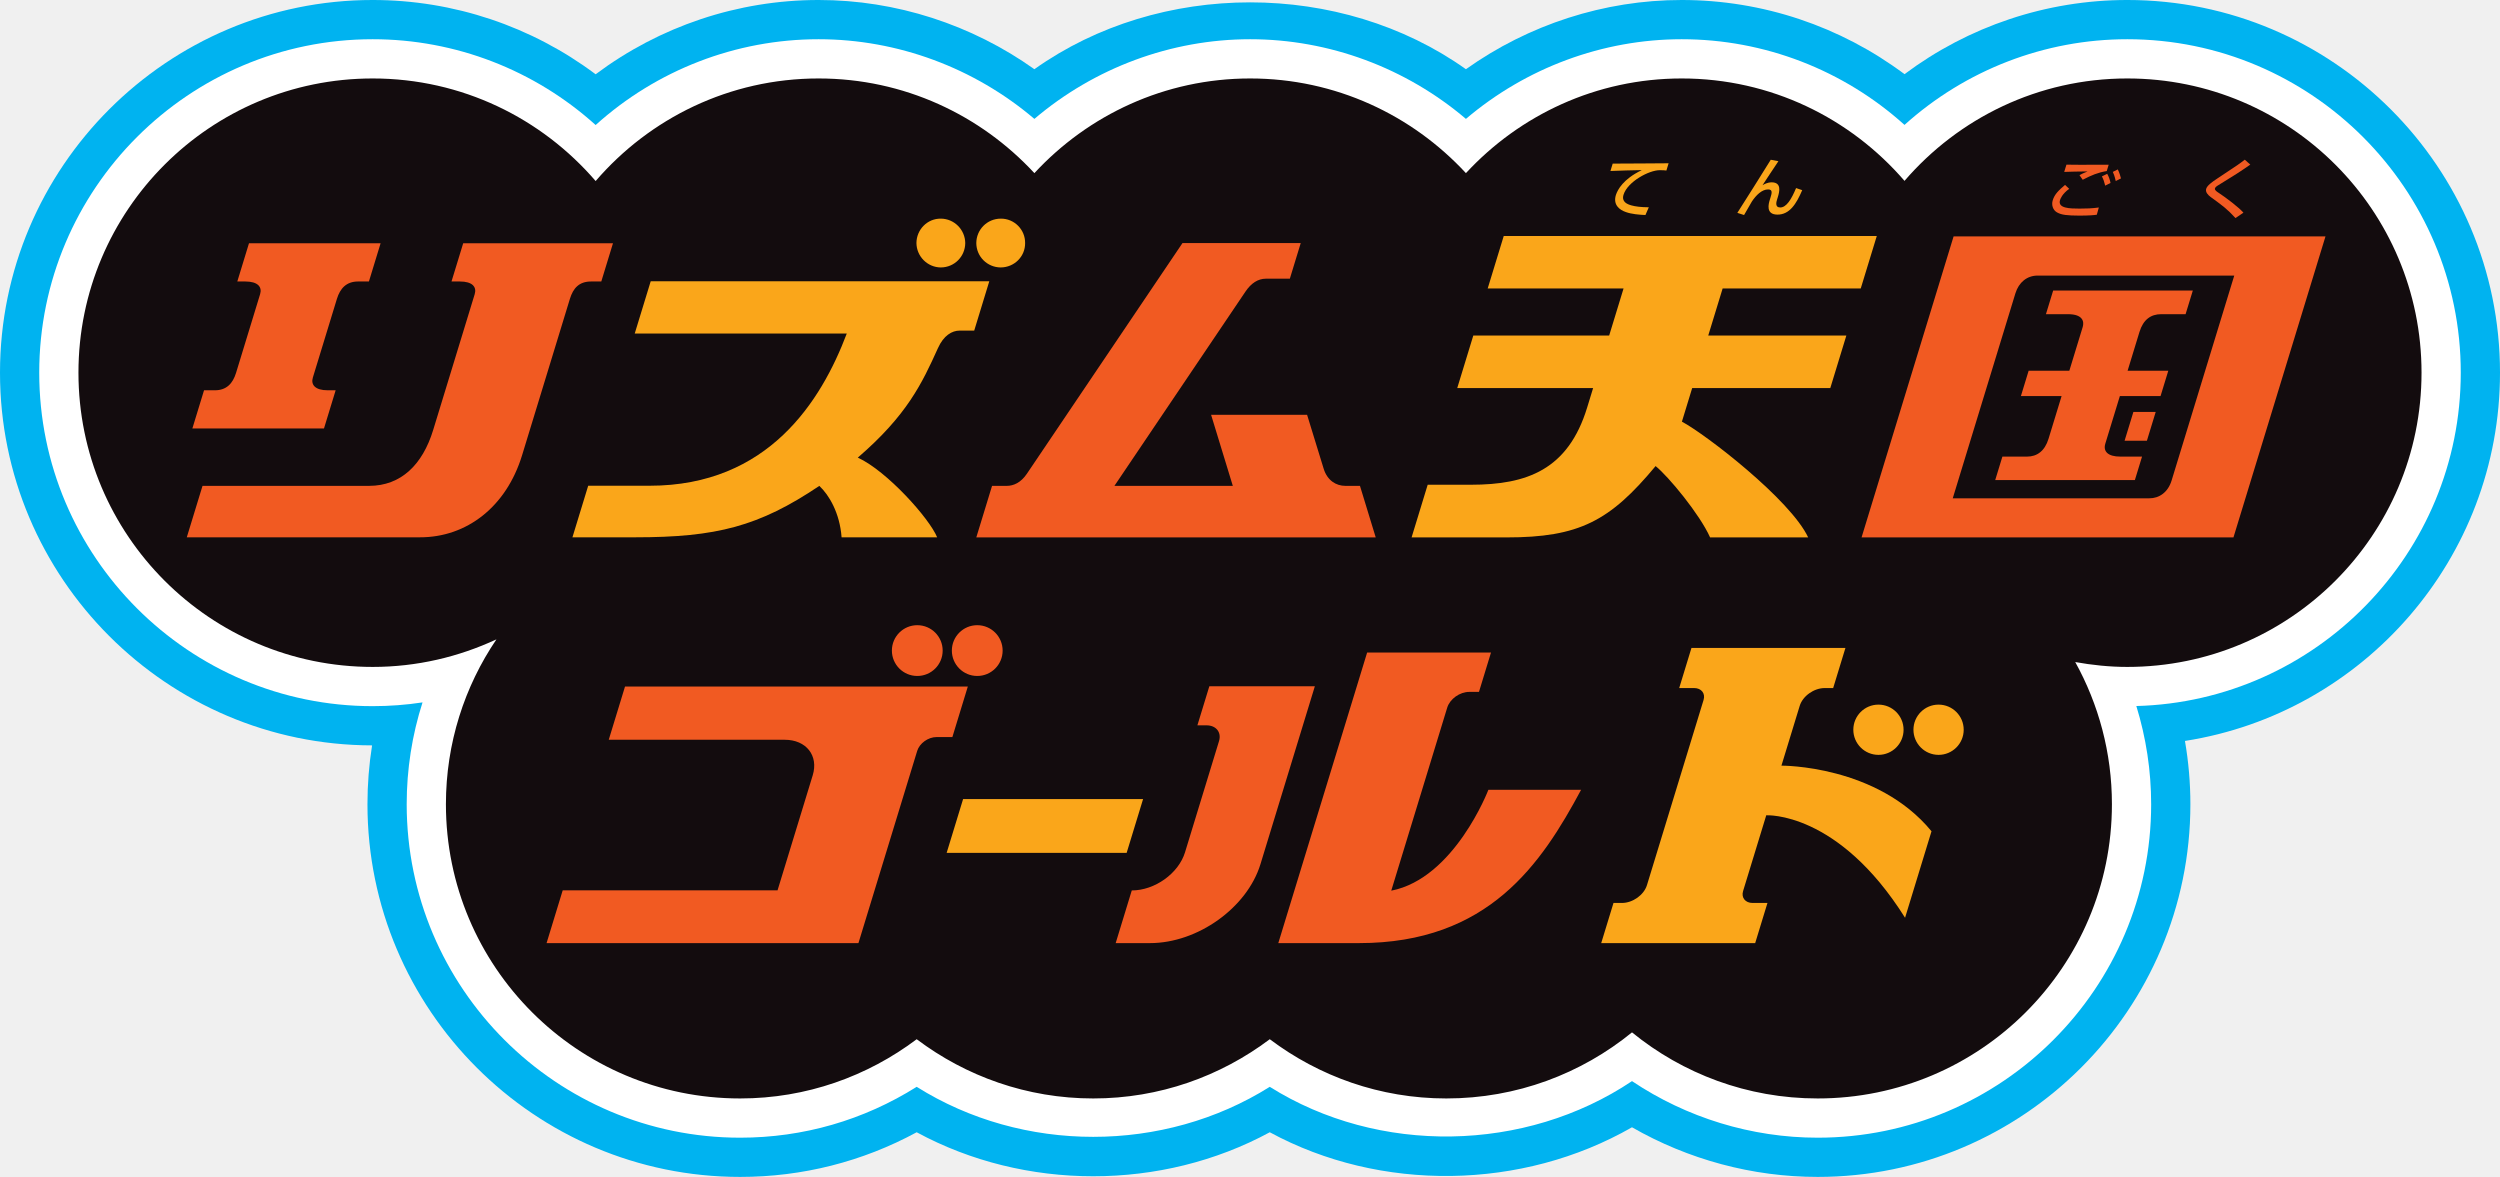
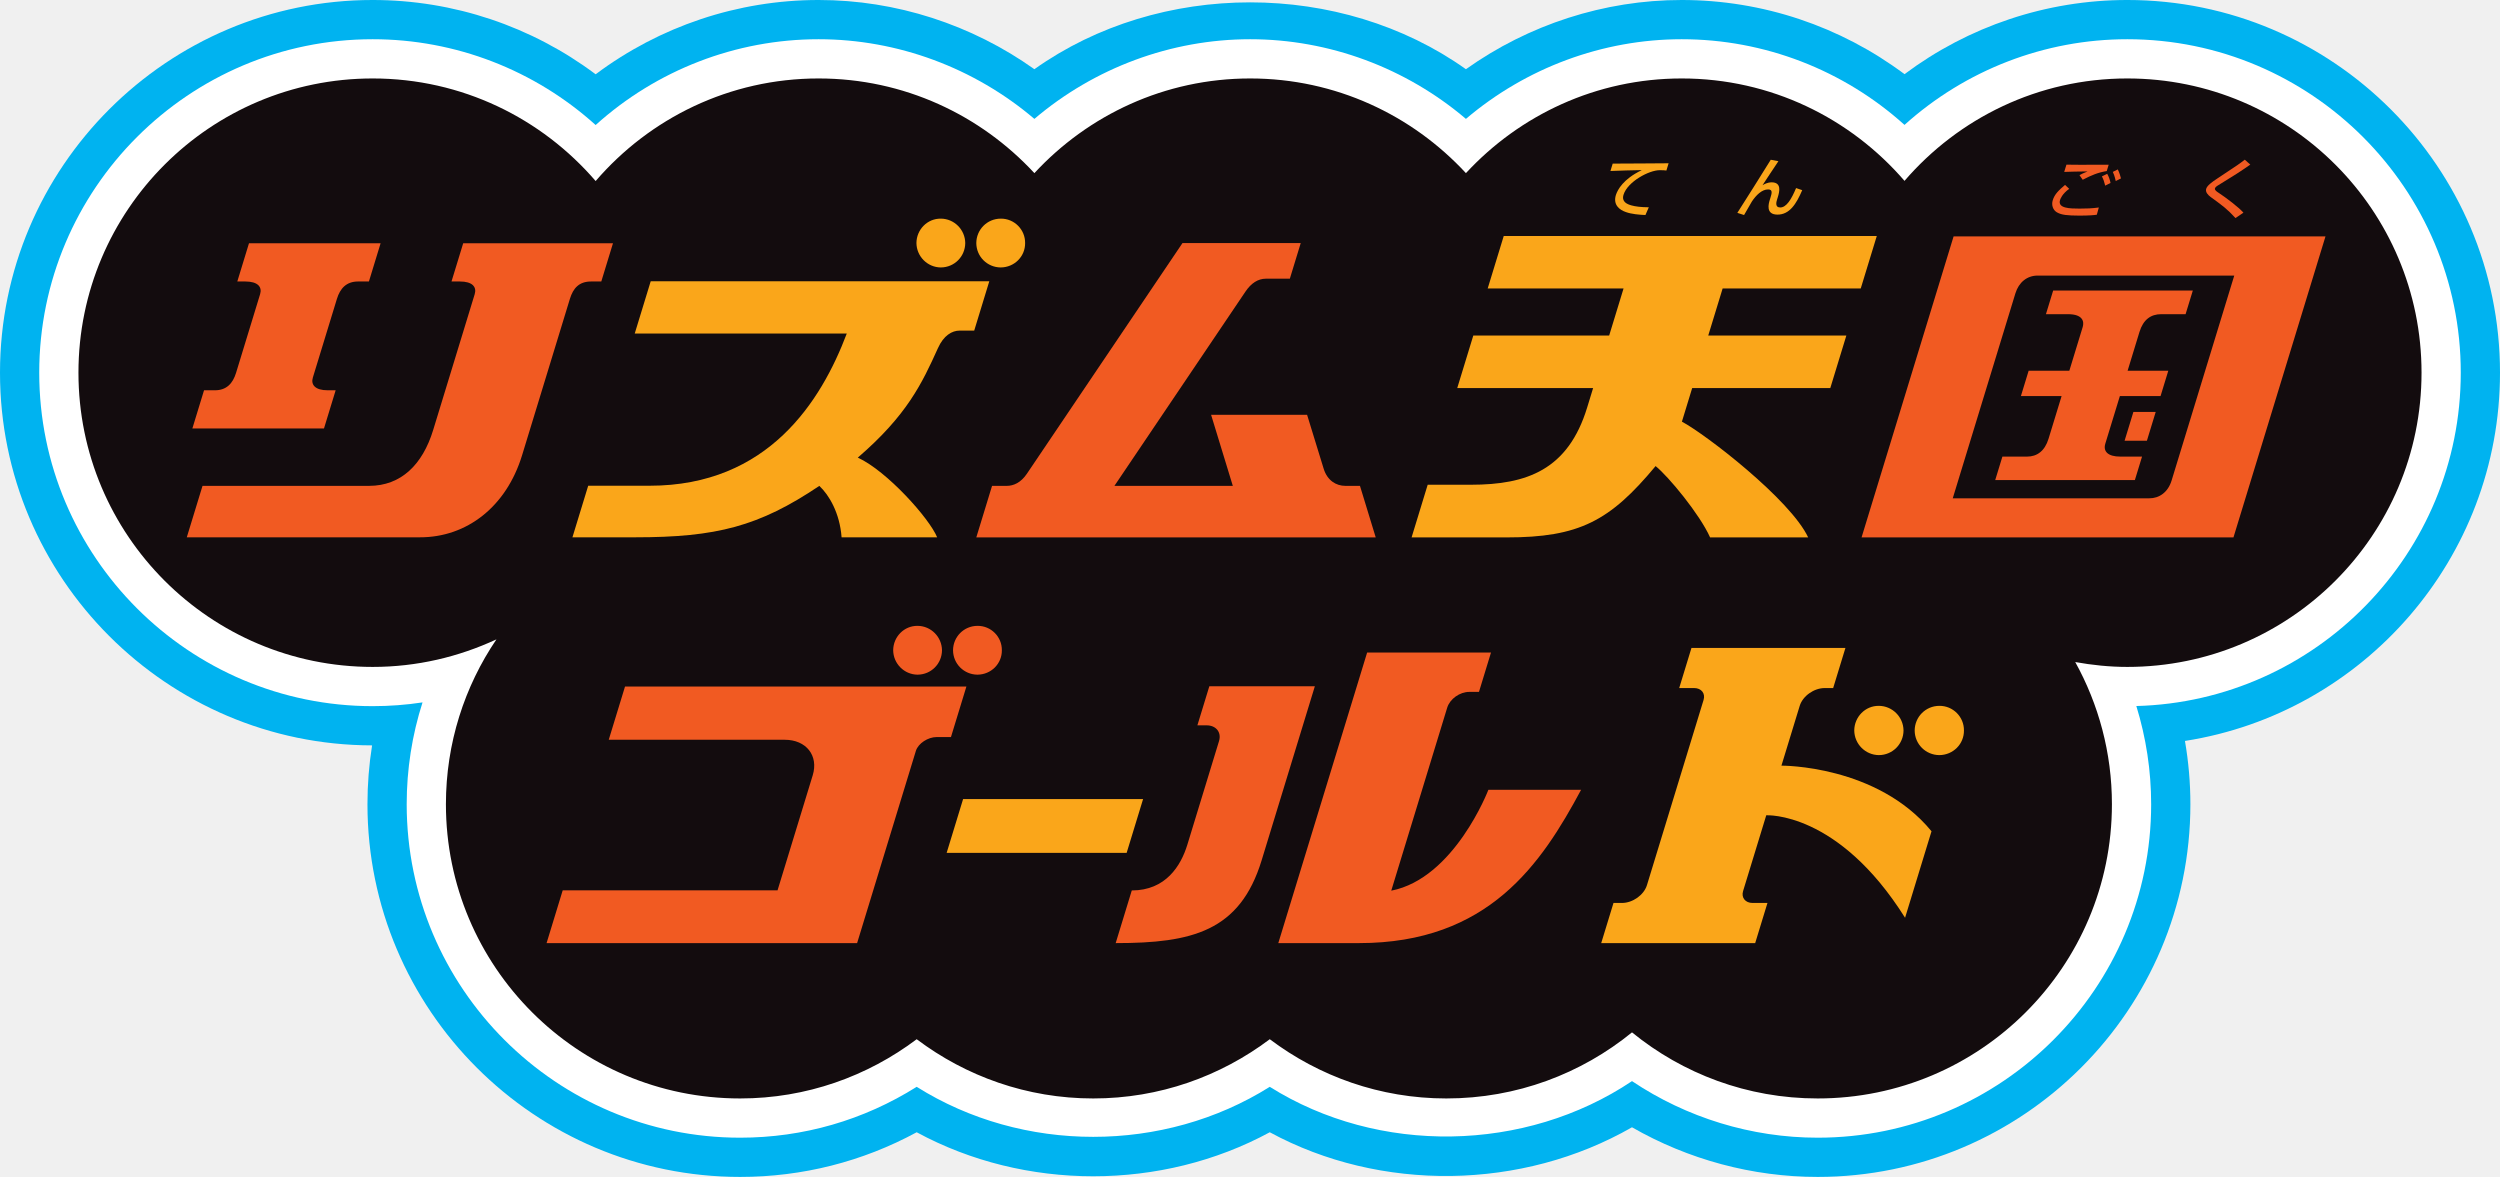
- <svg xmlns="http://www.w3.org/2000/svg" version="1.1" id="svg2" width="666.667" height="313.847" viewBox="0 0 666.667 313.847">
-   <defs id="defs6">
+ <svg xmlns="http://www.w3.org/2000/svg" version="1.1" id="svg1" width="666.667" height="313.847" viewBox="0 0 666.667 313.847">
+   <defs id="defs1">
+     <clipPath clipPathUnits="userSpaceOnUse" id="clipPath2">
+       <path d="M 0,235.385 H 500 V 0 H 0 Z" transform="translate(-500,-160.8465)" id="path2" />
+     </clipPath>
+     <clipPath clipPathUnits="userSpaceOnUse" id="clipPath4">
+       <path d="M 0,235.385 H 500 V 0 H 0 Z" transform="translate(-492.1543,-160.8465)" id="path4" />
+     </clipPath>
+     <clipPath clipPathUnits="userSpaceOnUse" id="clipPath6">
+       <path d="M 0,235.385 H 500 V 0 H 0 Z" transform="translate(-425.4609,-219.6932)" id="path6" />
+     </clipPath>
+     <clipPath clipPathUnits="userSpaceOnUse" id="clipPath8">
+       <path d="M 0,235.385 H 500 V 0 H 0 Z" transform="translate(-387.8691,-94.2157)" id="path8" />
+     </clipPath>
+     <clipPath clipPathUnits="userSpaceOnUse" id="clipPath10">
+       <path d="M 0,235.385 H 500 V 0 H 0 Z" transform="translate(-297.6768,-77.4242)" id="path10" />
+     </clipPath>
+     <clipPath clipPathUnits="userSpaceOnUse" id="clipPath12">
+       <path d="M 0,235.385 H 500 V 0 H 0 Z" transform="translate(-228.6177,-75.5677)" id="path12" />
+     </clipPath>
+     <clipPath clipPathUnits="userSpaceOnUse" id="clipPath14">
+       <path d="M 0,235.385 H 500 V 0 H 0 Z" transform="translate(-195.4966,-110.2147)" id="path14" />
+     </clipPath>
    <clipPath clipPathUnits="userSpaceOnUse" id="clipPath16">
-       <path d="M 0,235.385 H 500 V 0 H 0 Z" id="path14" />
+       <path d="M 0,235.385 H 500 V 0 H 0 Z" transform="translate(-426.6768,-152.996)" id="path16" />
+     </clipPath>
+     <clipPath clipPathUnits="userSpaceOnUse" id="clipPath18">
+       <path d="M 0,235.385 H 500 V 0 H 0 Z" transform="translate(-443.6523,-198.3378)" id="path18" />
+     </clipPath>
+     <clipPath clipPathUnits="userSpaceOnUse" id="clipPath20">
+       <path d="M 0,235.385 H 500 V 0 H 0 Z" transform="translate(-413.2871,-202.454)" id="path20" />
+     </clipPath>
+     <clipPath clipPathUnits="userSpaceOnUse" id="clipPath22">
+       <path d="M 0,235.385 H 500 V 0 H 0 Z" transform="translate(-372.1504,-177.6932)" id="path22" />
+     </clipPath>
+     <clipPath clipPathUnits="userSpaceOnUse" id="clipPath24">
+       <path d="M 0,235.385 H 500 V 0 H 0 Z" transform="translate(-354.1523,-203.4344)" id="path24" />
+     </clipPath>
+     <clipPath clipPathUnits="userSpaceOnUse" id="clipPath26">
+       <path d="M 0,235.385 H 500 V 0 H 0 Z" transform="translate(-331.9902,-201.347)" id="path26" />
+     </clipPath>
+     <clipPath clipPathUnits="userSpaceOnUse" id="clipPath28">
+       <path d="M 0,235.385 H 500 V 0 H 0 Z" transform="translate(-201.3433,-138.2108)" id="path28" />
+     </clipPath>
+     <clipPath clipPathUnits="userSpaceOnUse" id="clipPath30">
+       <path d="M 0,235.385 H 500 V 0 H 0 Z" transform="translate(-126.9473,-168.6815)" id="path30" />
+     </clipPath>
+     <clipPath clipPathUnits="userSpaceOnUse" id="clipPath32">
+       <path d="M 0,235.385 H 500 V 0 H 0 Z" transform="translate(-67.1309,-157.328)" id="path32" />
    </clipPath>
  </defs>
-   <g id="g8" transform="matrix(1.333333,0,0,-1.333333,0,313.8467)">
-     <g id="g10">
-       <g id="g12" clip-path="url(#clipPath16)">
-         <g id="g18" transform="translate(500,160.8465)">
-           <path d="m 0,0 c 0,41.101 -33.438,74.539 -74.539,74.539 -16.203,0 -31.793,-5.282 -44.559,-14.834 -12.77,9.552 -28.36,14.834 -44.563,14.834 -15.519,0 -30.624,-4.93 -43.154,-13.843 -25.061,17.827 -61.247,17.827 -86.309,0 -12.53,8.913 -27.635,13.843 -43.153,13.843 -16.219,0 -31.814,-5.292 -44.595,-14.855 -12.771,9.568 -28.371,14.855 -44.589,14.855 C -466.562,74.539 -500,41.101 -500,0 c 0,-41.06 33.372,-74.472 74.416,-74.539 -0.613,-3.866 -0.924,-7.8 -0.924,-11.769 0,-41.101 33.438,-74.538 74.538,-74.538 12.47,0 24.489,3.064 35.308,8.933 21.639,-11.738 48.977,-11.738 70.616,0 22.149,-12.019 50.469,-11.621 72.444,0.996 11.248,-6.456 24.085,-9.929 37.142,-9.929 41.101,0 74.538,33.437 74.538,74.538 0,4.25 -0.367,8.49 -1.088,12.658 C -27.364,-68.087 0,-37.177 0,0" style="fill:#00b3f0;fill-opacity:1;fill-rule:nonzero;stroke:none" id="path20" />
-         </g>
-         <g id="g22" transform="translate(492.1543,160.8465)">
-           <path d="m 0,0 c 0,36.774 -29.919,66.693 -66.693,66.693 -16.545,0 -32.375,-6.161 -44.559,-17.133 -12.187,10.972 -28.019,17.133 -44.563,17.133 -15.816,0 -31.156,-5.732 -43.155,-15.933 -11.999,10.201 -27.339,15.933 -43.154,15.933 -15.814,0 -31.154,-5.732 -43.154,-15.933 -11.999,10.201 -27.339,15.933 -43.154,15.933 -16.56,0 -32.401,-6.171 -44.594,-17.159 -12.188,10.988 -28.029,17.159 -44.59,17.159 -36.774,0 -66.692,-29.919 -66.692,-66.693 0,-36.773 29.918,-66.692 66.692,-66.692 3.357,0 6.682,0.25 9.967,0.751 -2.09,-6.529 -3.167,-13.384 -3.167,-20.367 0,-36.774 29.918,-66.692 66.692,-66.692 12.602,0 24.698,3.503 35.308,10.175 21.219,-13.342 49.396,-13.342 70.615,0 21.746,-13.675 51.083,-13.179 72.445,1.139 10.942,-7.33 23.916,-11.314 37.142,-11.314 36.773,0 66.692,29.918 66.692,66.692 0,6.666 -1.012,13.297 -2.963,19.641 C -28.943,-65.707 0,-36.171 0,0" style="fill:#ffffff;fill-opacity:1;fill-rule:nonzero;stroke:none" id="path24" />
-         </g>
-         <g id="g26" transform="translate(425.4609,219.6932)">
-           <path d="M 0,0 C -17.828,0 -33.77,-7.959 -44.561,-20.482 -55.352,-7.959 -71.294,0 -89.122,0 -106.197,0 -121.526,-7.317 -132.276,-18.934 -143.026,-7.317 -158.355,0 -175.43,0 -192.506,0 -207.835,-7.317 -218.584,-18.934 -229.334,-7.317 -244.663,0 -261.738,0 -279.583,0 -295.539,-7.974 -306.331,-20.517 -317.123,-7.974 -333.079,0 -350.923,0 c -32.5,0 -58.847,-26.346 -58.847,-58.847 0,-32.5 26.347,-58.846 58.847,-58.846 8.853,0 17.218,2.011 24.75,5.513 -6.376,-9.406 -10.104,-20.755 -10.104,-32.974 0,-32.501 26.346,-58.846 58.846,-58.846 13.267,0 25.466,4.442 35.308,11.848 9.842,-7.406 22.041,-11.848 35.308,-11.848 13.267,0 25.465,4.442 35.308,11.848 9.842,-7.406 22.041,-11.848 35.308,-11.848 14.087,0 27.008,4.962 37.138,13.218 10.13,-8.256 23.051,-13.218 37.138,-13.218 32.501,0 58.847,26.345 58.847,58.846 0,10.318 -2.672,20.004 -7.337,28.436 3.385,-0.606 6.852,-0.975 10.413,-0.975 32.5,0 58.846,26.346 58.846,58.846 C 58.846,-26.346 32.5,0 0,0" style="fill:#130c0e;fill-opacity:1;fill-rule:nonzero;stroke:none" id="path28" />
-         </g>
-         <g id="g30" transform="translate(370.666,89.4364)">
-           <path d="m 0,0 c 0,-2.774 2.25,-5.024 5.024,-5.024 2.775,0 5.025,2.25 5.025,5.024 0,2.775 -2.25,5.024 -5.025,5.024 C 2.25,5.024 0,2.775 0,0 m 17.049,5.024 c -2.775,0 -5.024,-2.249 -5.024,-5.024 0,-2.774 2.249,-5.024 5.024,-5.024 2.775,0 5.024,2.25 5.024,5.024 0,2.775 -2.249,5.024 -5.024,5.024 m -1.412,-25.328 -5.29,-17.302 c -13.415,21.368 -27.762,20.496 -27.762,20.496 l -4.635,-15.158 c -0.399,-1.306 0.441,-2.376 1.898,-2.376 h 2.978 l -2.455,-8.029 h -30.794 l 2.455,8.029 h 1.677 c 2.172,0 4.415,1.6 5.017,3.568 L -29.95,5.962 c 0.399,1.306 -0.441,2.377 -1.898,2.377 h -2.978 l 2.455,8.029 h 30.794 l -2.455,-8.03 -1.677,0.001 c -2.172,0 -4.415,-1.6 -5.017,-3.568 L -14.38,-7.182 c 0,0 19.096,0.166 30.017,-13.122" style="fill:#faa61a;fill-opacity:1;fill-rule:nonzero;stroke:none" id="path32" />
-         </g>
-         <g id="g34" transform="translate(278.2515,57.2504)">
-           <path d="m 0,0 11.19,36.6 c 0.535,1.749 2.507,3.157 4.421,3.157 h 1.932 l 2.406,7.869 H -4.825 l -17.767,-58.113 16.146,-10e-4 c 25.942,0 36.497,15.907 44.415,30.661 H 19.425 C 19.425,20.173 12.651,2.467 0,0 M -15.282,40.879 -26.16,5.297 c -2.664,-8.713 -12.556,-15.784 -22.082,-15.784 h -6.874 l 3.22,10.533 c 4.607,0 9.358,3.406 10.646,7.619 l 6.802,22.246 c 0.535,1.75 -0.573,3.157 -2.49,3.157 h -1.835 l 2.388,7.811 z" style="fill:#f15a22;fill-opacity:1;fill-rule:nonzero;stroke:none" id="path36" />
-         </g>
-         <g id="g38" transform="translate(228.6177,75.5677)">
-           <path d="m 0,0 h -35.999 l -3.287,-10.751 35.999,-0.001 z" style="fill:#faa61a;fill-opacity:1;fill-rule:nonzero;stroke:none" id="path40" />
-         </g>
-         <g id="g42" transform="translate(193.5645,98.0775)">
-           <path d="m 0,0 h -68.561 l -3.254,-10.645 h 35.197 c 4.309,0 6.799,-3.177 5.598,-7.104 l -7.036,-23.014 h -42.968 l -3.226,-10.551 62.373,-10e-4 11.752,38.441 c 0.465,1.518 2.188,2.769 3.873,2.769 h 3.163 z m -3.193,7.191 c 0,-2.804 2.274,-5.077 5.078,-5.077 2.804,0 5.078,2.273 5.078,5.077 0,2.805 -2.274,5.079 -5.078,5.079 -2.804,0 -5.078,-2.274 -5.078,-5.079 m -6.915,5.079 c 2.804,0 5.078,-2.274 5.078,-5.079 0,-2.804 -2.274,-5.077 -5.078,-5.077 -2.805,0 -5.078,2.273 -5.078,5.078 0,2.804 2.273,5.078 5.078,5.078" style="fill:#f15a22;fill-opacity:1;fill-rule:nonzero;stroke:none" id="path44" />
-         </g>
-         <g id="g46" transform="translate(426.6768,152.996)">
-           <path d="M 0,0 H 4.464 L 2.703,-5.76 H -1.761 Z M 11.886,24.276 10.442,19.554 H 5.565 C 3.481,19.554 1.971,18.462 1.218,16 L -1.155,8.241 H 6.983 L 5.434,3.172 -2.705,3.171 -5.617,-6.354 c -0.458,-1.499 0.471,-2.578 3.008,-2.578 h 4.342 l -1.434,-4.692 h -27.932 l 1.435,4.692 h 4.93 c 2.014,0 3.555,1.135 4.297,3.564 l 2.612,8.54 h -8.139 l 1.55,5.069 h 8.138 l 2.674,8.745 c 0.31,1.014 0.117,2.568 -2.957,2.568 h -4.396 l 1.444,4.722 z M 3.183,-17.272 h -39.311 l 12.532,40.991 c 0.678,2.218 2.348,3.56 4.46,3.553 h 39.31 L 7.642,-13.719 c -0.726,-2.375 -2.508,-3.564 -4.459,-3.553 m 35.24,52.384 -74.379,10e-4 -18.407,-60.206 74.379,-0.001 z" style="fill:#f15a22;fill-opacity:1;fill-rule:nonzero;stroke:none" id="path48" />
-         </g>
-         <g id="g50" transform="translate(443.6523,198.3378)">
-           <path d="M 0,0 C 3.563,2.206 3.981,2.444 6.407,4.124 L 5.305,5.111 C 4.242,4.297 4.152,4.203 -0.176,1.355 c -1.095,-0.722 -2.039,-1.41 -2.237,-2.062 -0.205,-0.669 0.369,-1.251 0.865,-1.627 2.413,-1.755 3.316,-2.397 4.991,-4.232 l 1.592,1.08 C 4.116,-4.432 1.576,-2.496 0.05,-1.5 -0.257,-1.305 -0.764,-0.967 -0.661,-0.632 -0.594,-0.409 -0.346,-0.199 0,0" style="fill:#f15a22;fill-opacity:1;fill-rule:nonzero;stroke:none" id="path52" />
-         </g>
-         <g id="g54" transform="translate(413.2871,202.454)">
-           <path d="m 0,0 -0.444,-1.451 c 1.062,0.057 2.853,0.072 4.608,0.097 L 4.177,-1.377 C 3.215,-1.766 3.119,-1.817 2.609,-2.103 l 0.643,-0.919 c 1.769,0.924 3.099,1.462 4.811,1.742 L 8.45,-0.013 2.643,-0.025 C 1.98,-0.023 0.377,-0.015 0,0 m 7.753,-4.198 1.067,0.537 c -0.111,0.557 -0.322,1.244 -0.665,1.83 L 7.093,-2.349 c 0.326,-0.642 0.464,-1.046 0.66,-1.849 m 2.518,3.246 -0.996,-0.498 c 0.122,-0.258 0.353,-0.751 0.587,-1.826 l 1.043,0.524 c -0.1,0.393 -0.282,1.111 -0.634,1.8 m -10.546,-3.1 0.827,-0.776 c -1.426,-1.05 -1.76,-2.012 -1.833,-2.251 -0.511,-1.671 1.968,-1.706 3.894,-1.712 1.264,-0.005 2.563,0.04 3.865,0.224 l -0.402,-1.444 c -0.466,-0.078 -1.399,-0.175 -3.409,-0.182 -2.546,0.015 -3.618,0.122 -4.561,0.651 -0.77,0.437 -1.153,1.417 -0.844,2.427 0.365,1.194 1.189,1.986 2.463,3.063" style="fill:#f15a22;fill-opacity:1;fill-rule:nonzero;stroke:none" id="path56" />
-         </g>
-         <g id="g58" transform="translate(372.1504,177.6932)">
-           <path d="M 0,0 3.206,10.486 H -71.405 L -74.611,0 h 27.173 l -2.878,-9.413 h -27.173 l -3.214,-10.513 h 27.173 l -1.189,-3.887 c -3.805,-12.449 -12.05,-15.435 -23.185,-15.442 h -8.708 l -3.221,-10.536 h 18.965 c 14.565,-0.006 20.705,3.279 29.837,14.267 2.545,-2.037 8.829,-9.631 10.901,-14.267 h 19.615 c -3.556,7.563 -20.443,20.587 -25.253,23.153 l 2.053,6.712 h 27.623 l 3.214,10.513 H -30.501 L -27.623,0 Z" style="fill:#faa61a;fill-opacity:1;fill-rule:nonzero;stroke:none" id="path60" />
-         </g>
-         <g id="g62" transform="translate(354.1523,203.4344)">
-           <path d="m 0,0 c -1.685,-2.701 -5.246,-8.404 -6.684,-10.622 l 1.347,-0.432 c 0.237,0.387 1.315,2.275 1.569,2.717 0.839,1.241 1.977,2.412 3.252,2.402 0.979,0 0.703,-0.835 0.453,-1.657 L -0.197,-8.03 c -0.218,-0.713 -0.876,-2.929 1.517,-2.942 2.412,-0.018 3.774,2.083 4.972,4.893 l -1.23,0.416 C 4.127,-7.934 3.11,-9.561 1.877,-9.543 0.782,-9.529 1.135,-8.377 1.252,-7.994 l 0.167,0.548 c 0.313,1.023 0.81,2.909 -1.221,2.931 -0.883,-0.01 -1.49,-0.364 -1.811,-0.566 l -0.013,0.024 c 0.43,0.688 2.638,3.989 3.156,4.769 z" style="fill:#faa61a;fill-opacity:1;fill-rule:nonzero;stroke:none" id="path64" />
-         </g>
-         <g id="g66" transform="translate(331.9902,201.347)">
-           <path d="M 0,0 C 0.646,0.004 0.957,-0.031 1.288,-0.071 L 1.732,1.384 -3.68,1.346 C -5.215,1.332 -8.933,1.3 -9.451,1.317 l -0.45,-1.474 c 2.996,0.112 3.337,0.108 6.218,0.175 l 0.013,-0.025 c -3.662,-1.762 -4.797,-3.893 -5.143,-4.956 -0.602,-1.972 0.721,-2.981 2.001,-3.412 1.143,-0.411 2.616,-0.538 3.91,-0.591 l 0.673,1.547 c -1.609,0.008 -2.728,0.169 -3.471,0.376 -0.835,0.235 -2.041,0.705 -1.578,2.155 C -6.471,-2.314 -2.189,0.024 0,0" style="fill:#faa61a;fill-opacity:1;fill-rule:nonzero;stroke:none" id="path68" />
-         </g>
-         <g id="g70" transform="translate(201.3433,138.2108)">
-           <path d="M 0,0 H -2.932 L -6.083,-10.308 73.802,-10.309 70.651,0 H 67.755 C 65.858,-0.005 64.108,1.093 63.387,3.441 L 60.074,14.215 H 40.875 L 45.221,0 H 21.54 l 26.215,38.864 c 1.145,1.699 2.523,2.561 4.053,2.572 h 4.818 l 2.18,7.13 H 35.157 L 4.031,2.42 C 2.825,0.633 1.357,0 0,0" style="fill:#f15a22;fill-opacity:1;fill-rule:nonzero;stroke:none" id="path72" />
-         </g>
-         <g id="g74" transform="translate(126.9473,168.6815)">
-           <path d="M 0,0 H 42.409 C 37.302,-13.509 26.716,-30.443 2.975,-30.443 H -9.307 l -3.154,-10.315 H 0.094 c 16.25,0 24.759,2.171 36.823,10.283 1.926,-1.79 4.093,-5.396 4.453,-10.283 h 19.111 c -1.536,3.773 -10.054,13.284 -15.868,15.936 9.875,8.512 12.845,14.86 16.02,21.881 1.137,2.544 2.813,3.526 4.37,3.526 h 2.893 l 3.015,9.862 H 3.194 Z m 61.215,13.214 c 2.734,0.013 4.868,2.203 4.888,4.875 -0.027,2.686 -2.203,4.868 -4.875,4.888 -2.72,0.035 -4.867,-2.203 -4.888,-4.874 0.028,-2.687 2.203,-4.868 4.875,-4.889 m 16.861,4.875 c 0.027,-2.686 -2.154,-4.862 -4.888,-4.875 -2.672,0.021 -4.862,2.154 -4.875,4.889 0.02,2.671 2.153,4.861 4.888,4.874 2.686,0.027 4.91,-2.168 4.875,-4.888" style="fill:#faa61a;fill-opacity:1;fill-rule:nonzero;stroke:none" id="path76" />
-         </g>
-         <g id="g78" transform="translate(67.1309,157.328)">
-           <path d="M 0,0 H -1.594 C -4.106,0 -5,1.108 -4.558,2.553 L 0.25,18.276 c 0.646,2.113 1.904,3.484 4.241,3.484 h 2.162 l 2.338,7.648 H -17.332 L -19.67,21.76 h 1.599 c 2.52,0 3.403,-1.102 2.963,-2.538 L -19.915,3.499 C -20.567,1.366 -21.825,0 -24.156,0 h -2.167 l -2.333,-7.633 h 26.323 z m 16.819,-29.405 h -46.593 l 3.146,10.29 H 6.691 c 6.403,0.008 10.698,4.257 12.813,11.173 l 8.306,27.167 c 0.439,1.437 -0.451,2.535 -2.968,2.535 h -1.671 l 2.338,7.648 h 29.958 l -2.339,-7.649 h -2.049 c -2.363,0 -3.568,-1.308 -4.229,-3.471 l -9.571,-31.303 c -3.132,-10.243 -11.036,-16.42 -20.46,-16.39" style="fill:#f15a22;fill-opacity:1;fill-rule:nonzero;stroke:none" id="path80" />
-         </g>
-       </g>
-     </g>
+   <g id="layer-MC0">
+     <path id="path1" d="m 0,0 c 0,41.101 -33.438,74.539 -74.539,74.539 -16.203,0 -31.793,-5.282 -44.559,-14.834 -12.77,9.552 -28.36,14.834 -44.563,14.834 -15.519,0 -30.624,-4.93 -43.154,-13.843 -25.061,17.827 -61.247,17.827 -86.309,0 -12.53,8.913 -27.635,13.843 -43.153,13.843 -16.219,0 -31.814,-5.292 -44.595,-14.855 -12.771,9.568 -28.371,14.855 -44.589,14.855 C -466.562,74.539 -500,41.101 -500,0 c 0,-41.06 33.372,-74.472 74.416,-74.539 -0.613,-3.866 -0.924,-7.8 -0.924,-11.769 0,-41.101 33.438,-74.538 74.538,-74.538 12.47,0 24.489,3.064 35.308,8.933 21.639,-11.738 48.977,-11.738 70.616,0 22.149,-12.019 50.469,-11.621 72.444,0.996 11.248,-6.456 24.085,-9.929 37.142,-9.929 41.101,0 74.538,33.437 74.538,74.538 0,4.25 -0.367,8.49 -1.088,12.658 C -27.364,-68.087 0,-37.177 0,0" style="fill:#00b3f0;fill-opacity:1;fill-rule:nonzero;stroke:none" transform="matrix(1.333333,0,0,-1.333333,666.6667,99.38467)" clip-path="url(#clipPath2)" />
+     <path id="path3" d="m 0,0 c 0,36.774 -29.919,66.693 -66.693,66.693 -16.545,0 -32.375,-6.161 -44.559,-17.133 -12.187,10.972 -28.019,17.133 -44.563,17.133 -15.816,0 -31.156,-5.732 -43.155,-15.933 -11.999,10.201 -27.339,15.933 -43.154,15.933 -15.814,0 -31.154,-5.732 -43.154,-15.933 -11.999,10.201 -27.339,15.933 -43.154,15.933 -16.56,0 -32.401,-6.171 -44.594,-17.159 -12.188,10.988 -28.029,17.159 -44.59,17.159 -36.774,0 -66.692,-29.919 -66.692,-66.693 0,-36.773 29.918,-66.692 66.692,-66.692 3.357,0 6.682,0.25 9.967,0.751 -2.09,-6.529 -3.167,-13.384 -3.167,-20.367 0,-36.774 29.918,-66.692 66.692,-66.692 12.602,0 24.698,3.503 35.308,10.175 21.219,-13.342 49.396,-13.342 70.615,0 21.746,-13.675 51.083,-13.179 72.445,1.139 10.942,-7.33 23.916,-11.314 37.142,-11.314 36.773,0 66.692,29.918 66.692,66.692 0,6.666 -1.012,13.297 -2.963,19.641 C -28.943,-65.707 0,-36.171 0,0" style="fill:#ffffff;fill-opacity:1;fill-rule:nonzero;stroke:none" transform="matrix(1.333333,0,0,-1.333333,656.2057,99.38467)" clip-path="url(#clipPath4)" />
+     <path id="path5" d="M 0,0 C -17.828,0 -33.77,-7.959 -44.561,-20.482 -55.352,-7.959 -71.294,0 -89.122,0 -106.197,0 -121.526,-7.317 -132.276,-18.934 -143.026,-7.317 -158.355,0 -175.43,0 -192.506,0 -207.835,-7.317 -218.584,-18.934 -229.334,-7.317 -244.663,0 -261.738,0 -279.583,0 -295.539,-7.974 -306.331,-20.517 -317.123,-7.974 -333.079,0 -350.923,0 c -32.5,0 -58.847,-26.346 -58.847,-58.847 0,-32.5 26.347,-58.846 58.847,-58.846 8.853,0 17.218,2.011 24.75,5.513 -6.376,-9.406 -10.104,-20.755 -10.104,-32.974 0,-32.501 26.346,-58.846 58.846,-58.846 13.267,0 25.466,4.442 35.308,11.848 9.842,-7.406 22.041,-11.848 35.308,-11.848 13.267,0 25.465,4.442 35.308,11.848 9.842,-7.406 22.041,-11.848 35.308,-11.848 14.087,0 27.008,4.962 37.138,13.218 10.13,-8.256 23.051,-13.218 37.138,-13.218 32.501,0 58.847,26.345 58.847,58.846 0,10.318 -2.672,20.004 -7.337,28.436 3.385,-0.606 6.852,-0.975 10.413,-0.975 32.5,0 58.846,26.346 58.846,58.846 C 58.846,-26.346 32.5,0 0,0" style="fill:#130c0e;fill-opacity:1;fill-rule:nonzero;stroke:none" transform="matrix(1.333333,0,0,-1.333333,567.2812,20.9224)" clip-path="url(#clipPath6)" />
+     <path id="path7" d="m 0,0 c -2.76,-0.013 -4.912,-2.223 -4.934,-4.919 0.013,-2.76 2.224,-4.913 4.92,-4.934 2.76,0.013 4.961,2.209 4.934,4.92 C 4.955,-2.188 2.711,0.028 0,0 m -31.583,-11.961 3.654,11.952 c 0.602,1.968 2.844,3.569 5.017,3.569 h 1.677 l 2.454,8.029 H -49.574 L -52.029,3.56 h 2.978 c 1.456,0 2.297,-1.071 1.898,-2.377 l -11.325,-37.038 c -0.601,-1.968 -2.844,-3.568 -5.016,-3.568 h -1.677 l -2.455,-8.03 h 30.794 l 2.455,8.03 h -2.978 c -1.458,0 -2.297,1.07 -1.898,2.376 l 4.635,15.158 c 0,0 14.347,0.872 27.762,-20.497 l 5.29,17.303 c -10.921,13.288 -30.017,13.122 -30.017,13.122 m 14.566,7.041 c 0.021,2.697 2.189,4.956 4.934,4.92 2.696,-0.021 4.892,-2.222 4.919,-4.933 -0.021,-2.697 -2.173,-4.907 -4.933,-4.92 -2.696,0.021 -4.892,2.222 -4.92,4.933" style="fill:#faa61a;fill-opacity:1;fill-rule:nonzero;stroke:none" transform="matrix(1.333333,0,0,-1.333333,517.1588,188.2257)" clip-path="url(#clipPath8)" />
+     <path id="path9" d="m 0,0 c 0,0 -6.774,-17.707 -19.425,-20.174 l 11.189,36.6 c 0.535,1.749 2.508,3.157 4.422,3.157 l 1.932,0.001 2.405,7.868 H -24.25 l -17.767,-58.113 h 16.145 C 0.07,-30.661 10.626,-14.754 18.544,0 Z M -34.707,20.706 -45.352,-14.11 c -4.342,-14.204 -13.917,-16.551 -29.189,-16.552 l 3.221,10.534 c 6.803,0.001 9.826,4.939 11.114,9.152 l 6.332,20.713 c 0.535,1.749 -0.572,3.158 -2.49,3.158 h -1.835 l 2.388,7.811 z" style="fill:#f15a22;fill-opacity:1;fill-rule:nonzero;stroke:none" transform="matrix(1.333333,0,0,-1.333333,396.9024,210.6144)" clip-path="url(#clipPath10)" />
+     <path id="path11" d="m 0,0 h -35.999 l -3.287,-10.751 35.999,-0.001 z" style="fill:#faa61a;fill-opacity:1;fill-rule:nonzero;stroke:none" transform="matrix(1.333333,0,0,-1.333333,304.8236,213.0897)" clip-path="url(#clipPath12)" />
+     <path id="path13" d="m 0,0 c -2.734,-0.013 -4.867,-2.203 -4.888,-4.875 0.013,-2.734 2.203,-4.867 4.875,-4.888 2.734,0.013 4.915,2.189 4.888,4.875 C 4.91,-2.168 2.687,0.027 0,0 m -73.748,-22.782 h 35.198 c 4.309,0 6.799,-3.176 5.598,-7.104 l -7.036,-23.014 -42.968,-0.001 -3.226,-10.551 h 62.107 l 11.753,38.442 c 0.464,1.518 2.452,2.768 4.138,2.768 h 2.88 l 3.089,10.105 h -68.278 z m 56.888,17.907 c 0.02,2.672 2.168,4.91 4.887,4.875 2.672,-0.021 4.848,-2.202 4.875,-4.888 -0.02,-2.672 -2.153,-4.862 -4.888,-4.875 -2.672,0.021 -4.847,2.202 -4.874,4.888" style="fill:#f15a22;fill-opacity:1;fill-rule:nonzero;stroke:none" transform="matrix(1.333333,0,0,-1.333333,260.6621,166.8937)" clip-path="url(#clipPath14)" />
+     <path id="path15" d="M 0,0 H 4.464 L 2.703,-5.76 H -1.761 Z M 11.886,24.276 10.442,19.554 H 5.565 C 3.481,19.554 1.971,18.462 1.218,16 L -1.155,8.241 H 6.983 L 5.434,3.172 -2.705,3.171 -5.617,-6.354 c -0.458,-1.499 0.471,-2.578 3.008,-2.578 h 4.342 l -1.434,-4.692 h -27.932 l 1.435,4.692 h 4.93 c 2.014,0 3.555,1.135 4.297,3.564 l 2.612,8.54 h -8.139 l 1.55,5.069 h 8.138 l 2.674,8.745 c 0.31,1.014 0.117,2.568 -2.957,2.568 h -4.396 l 1.444,4.722 z M 3.183,-17.272 h -39.311 l 12.532,40.991 c 0.678,2.218 2.348,3.56 4.46,3.553 h 39.31 L 7.642,-13.719 c -0.726,-2.375 -2.508,-3.564 -4.459,-3.553 m 35.24,52.384 -74.379,10e-4 -18.407,-60.206 74.379,-0.001 z" style="fill:#f15a22;fill-opacity:1;fill-rule:nonzero;stroke:none" transform="matrix(1.333333,0,0,-1.333333,568.9024,109.852)" clip-path="url(#clipPath16)" />
+     <path id="path17" d="M 0,0 C 3.563,2.206 3.981,2.444 6.407,4.124 L 5.305,5.111 C 4.242,4.297 4.152,4.203 -0.176,1.355 c -1.095,-0.722 -2.039,-1.41 -2.237,-2.062 -0.205,-0.669 0.369,-1.251 0.865,-1.627 2.413,-1.755 3.316,-2.397 4.991,-4.232 l 1.592,1.08 C 4.116,-4.432 1.576,-2.496 0.05,-1.5 -0.257,-1.305 -0.764,-0.967 -0.661,-0.632 -0.594,-0.409 -0.346,-0.199 0,0" style="fill:#f15a22;fill-opacity:1;fill-rule:nonzero;stroke:none" transform="matrix(1.333333,0,0,-1.333333,591.5364,49.39627)" clip-path="url(#clipPath18)" />
+     <path id="path19" d="m 0,0 -0.444,-1.451 c 1.062,0.057 2.853,0.072 4.608,0.097 L 4.177,-1.377 C 3.215,-1.766 3.119,-1.817 2.609,-2.103 l 0.643,-0.919 c 1.769,0.924 3.099,1.462 4.811,1.742 L 8.45,-0.013 2.643,-0.025 C 1.98,-0.023 0.377,-0.015 0,0 m 7.753,-4.198 1.067,0.537 c -0.111,0.557 -0.322,1.244 -0.665,1.83 L 7.093,-2.349 c 0.326,-0.642 0.464,-1.046 0.66,-1.849 m 2.518,3.246 -0.996,-0.498 c 0.122,-0.258 0.353,-0.751 0.587,-1.826 l 1.043,0.524 c -0.1,0.393 -0.282,1.111 -0.634,1.8 m -10.546,-3.1 0.827,-0.776 c -1.426,-1.05 -1.76,-2.012 -1.833,-2.251 -0.511,-1.671 1.968,-1.706 3.894,-1.712 1.264,-0.005 2.563,0.04 3.865,0.224 l -0.402,-1.444 c -0.466,-0.078 -1.399,-0.175 -3.409,-0.182 -2.546,0.015 -3.618,0.122 -4.561,0.651 -0.77,0.437 -1.153,1.417 -0.844,2.427 0.365,1.194 1.189,1.986 2.463,3.063" style="fill:#f15a22;fill-opacity:1;fill-rule:nonzero;stroke:none" transform="matrix(1.333333,0,0,-1.333333,551.0495,43.908)" clip-path="url(#clipPath20)" />
+     <path id="path21" d="M 0,0 3.206,10.486 H -71.405 L -74.611,0 h 27.173 l -2.878,-9.413 h -27.173 l -3.214,-10.513 h 27.173 l -1.189,-3.887 c -3.805,-12.449 -12.05,-15.435 -23.185,-15.442 h -8.708 l -3.221,-10.536 h 18.965 c 14.565,-0.006 20.705,3.279 29.837,14.267 2.545,-2.037 8.829,-9.631 10.901,-14.267 h 19.615 c -3.556,7.563 -20.443,20.587 -25.253,23.153 l 2.053,6.712 h 27.623 l 3.214,10.513 H -30.501 L -27.623,0 Z" style="fill:#faa61a;fill-opacity:1;fill-rule:nonzero;stroke:none" transform="matrix(1.333333,0,0,-1.333333,496.2005,76.9224)" clip-path="url(#clipPath22)" />
+     <path id="path23" d="m 0,0 c -1.685,-2.701 -5.246,-8.404 -6.684,-10.622 l 1.347,-0.432 c 0.237,0.387 1.315,2.275 1.569,2.717 0.839,1.241 1.977,2.412 3.252,2.402 0.979,0 0.703,-0.835 0.453,-1.657 L -0.197,-8.03 c -0.218,-0.713 -0.876,-2.929 1.517,-2.942 2.412,-0.018 3.774,2.083 4.972,4.893 l -1.23,0.416 C 4.127,-7.934 3.11,-9.561 1.877,-9.543 0.782,-9.529 1.135,-8.377 1.252,-7.994 l 0.167,0.548 c 0.313,1.023 0.81,2.909 -1.221,2.931 -0.883,-0.01 -1.49,-0.364 -1.811,-0.566 l -0.013,0.024 c 0.43,0.688 2.638,3.989 3.156,4.769 z" style="fill:#faa61a;fill-opacity:1;fill-rule:nonzero;stroke:none" transform="matrix(1.333333,0,0,-1.333333,472.2031,42.6008)" clip-path="url(#clipPath24)" />
+     <path id="path25" d="M 0,0 C 0.646,0.004 0.957,-0.031 1.288,-0.071 L 1.732,1.384 -3.68,1.346 C -5.215,1.332 -8.933,1.3 -9.451,1.317 l -0.45,-1.474 c 2.996,0.112 3.337,0.108 6.218,0.175 l 0.013,-0.025 c -3.662,-1.762 -4.797,-3.893 -5.143,-4.956 -0.602,-1.972 0.721,-2.981 2.001,-3.412 1.143,-0.411 2.616,-0.538 3.91,-0.591 l 0.673,1.547 c -1.609,0.008 -2.728,0.169 -3.471,0.376 -0.835,0.235 -2.041,0.705 -1.578,2.155 C -6.471,-2.314 -2.189,0.024 0,0" style="fill:#faa61a;fill-opacity:1;fill-rule:nonzero;stroke:none" transform="matrix(1.333333,0,0,-1.333333,442.6536,45.384)" clip-path="url(#clipPath26)" />
+     <path id="path27" d="M 0,0 H -2.932 L -6.083,-10.308 73.802,-10.309 70.651,0 H 67.755 C 65.858,-0.005 64.108,1.093 63.387,3.441 L 60.074,14.215 H 40.875 L 45.221,0 H 21.54 l 26.215,38.864 c 1.145,1.699 2.523,2.561 4.053,2.572 h 4.818 l 2.18,7.13 H 35.157 L 4.031,2.42 C 2.825,0.633 1.357,0 0,0" style="fill:#f15a22;fill-opacity:1;fill-rule:nonzero;stroke:none" transform="matrix(1.333333,0,0,-1.333333,268.4577,129.5656)" clip-path="url(#clipPath28)" />
+     <path id="path29" d="M 0,0 H 42.409 C 37.302,-13.509 26.716,-30.443 2.975,-30.443 H -9.307 l -3.154,-10.315 H 0.094 c 16.25,0 24.759,2.171 36.823,10.283 1.926,-1.79 4.093,-5.396 4.453,-10.283 h 19.111 c -1.536,3.773 -10.054,13.284 -15.868,15.936 9.875,8.512 12.845,14.86 16.02,21.881 1.137,2.544 2.813,3.526 4.37,3.526 h 2.893 l 3.015,9.862 H 3.194 Z m 61.215,13.214 c 2.734,0.013 4.868,2.203 4.888,4.875 -0.027,2.686 -2.203,4.868 -4.875,4.888 -2.72,0.035 -4.867,-2.203 -4.888,-4.874 0.028,-2.687 2.203,-4.868 4.875,-4.889 m 16.861,4.875 c 0.027,-2.686 -2.154,-4.862 -4.888,-4.875 -2.672,0.021 -4.862,2.154 -4.875,4.889 0.02,2.671 2.153,4.861 4.888,4.874 2.686,0.027 4.91,-2.168 4.875,-4.888" style="fill:#faa61a;fill-opacity:1;fill-rule:nonzero;stroke:none" transform="matrix(1.333333,0,0,-1.333333,169.2631,88.938)" clip-path="url(#clipPath30)" />
+     <path id="path31" d="M 0,0 H -1.594 C -4.106,0 -5,1.108 -4.558,2.553 L 0.25,18.276 c 0.646,2.113 1.904,3.484 4.241,3.484 h 2.162 l 2.338,7.648 H -17.332 L -19.67,21.76 h 1.599 c 2.52,0 3.403,-1.102 2.963,-2.538 L -19.915,3.499 C -20.567,1.366 -21.825,0 -24.156,0 h -2.167 l -2.333,-7.633 h 26.323 z m 16.819,-29.405 h -46.593 l 3.146,10.29 H 6.691 c 6.403,0.008 10.698,4.257 12.813,11.173 l 8.306,27.167 c 0.439,1.437 -0.451,2.535 -2.968,2.535 h -1.671 l 2.338,7.648 h 29.958 l -2.339,-7.649 h -2.049 c -2.363,0 -3.568,-1.308 -4.229,-3.471 l -9.571,-31.303 c -3.132,-10.243 -11.036,-16.42 -20.46,-16.39" style="fill:#f15a22;fill-opacity:1;fill-rule:nonzero;stroke:none" transform="matrix(1.333333,0,0,-1.333333,89.50787,104.076)" clip-path="url(#clipPath32)" />
  </g>
</svg>
